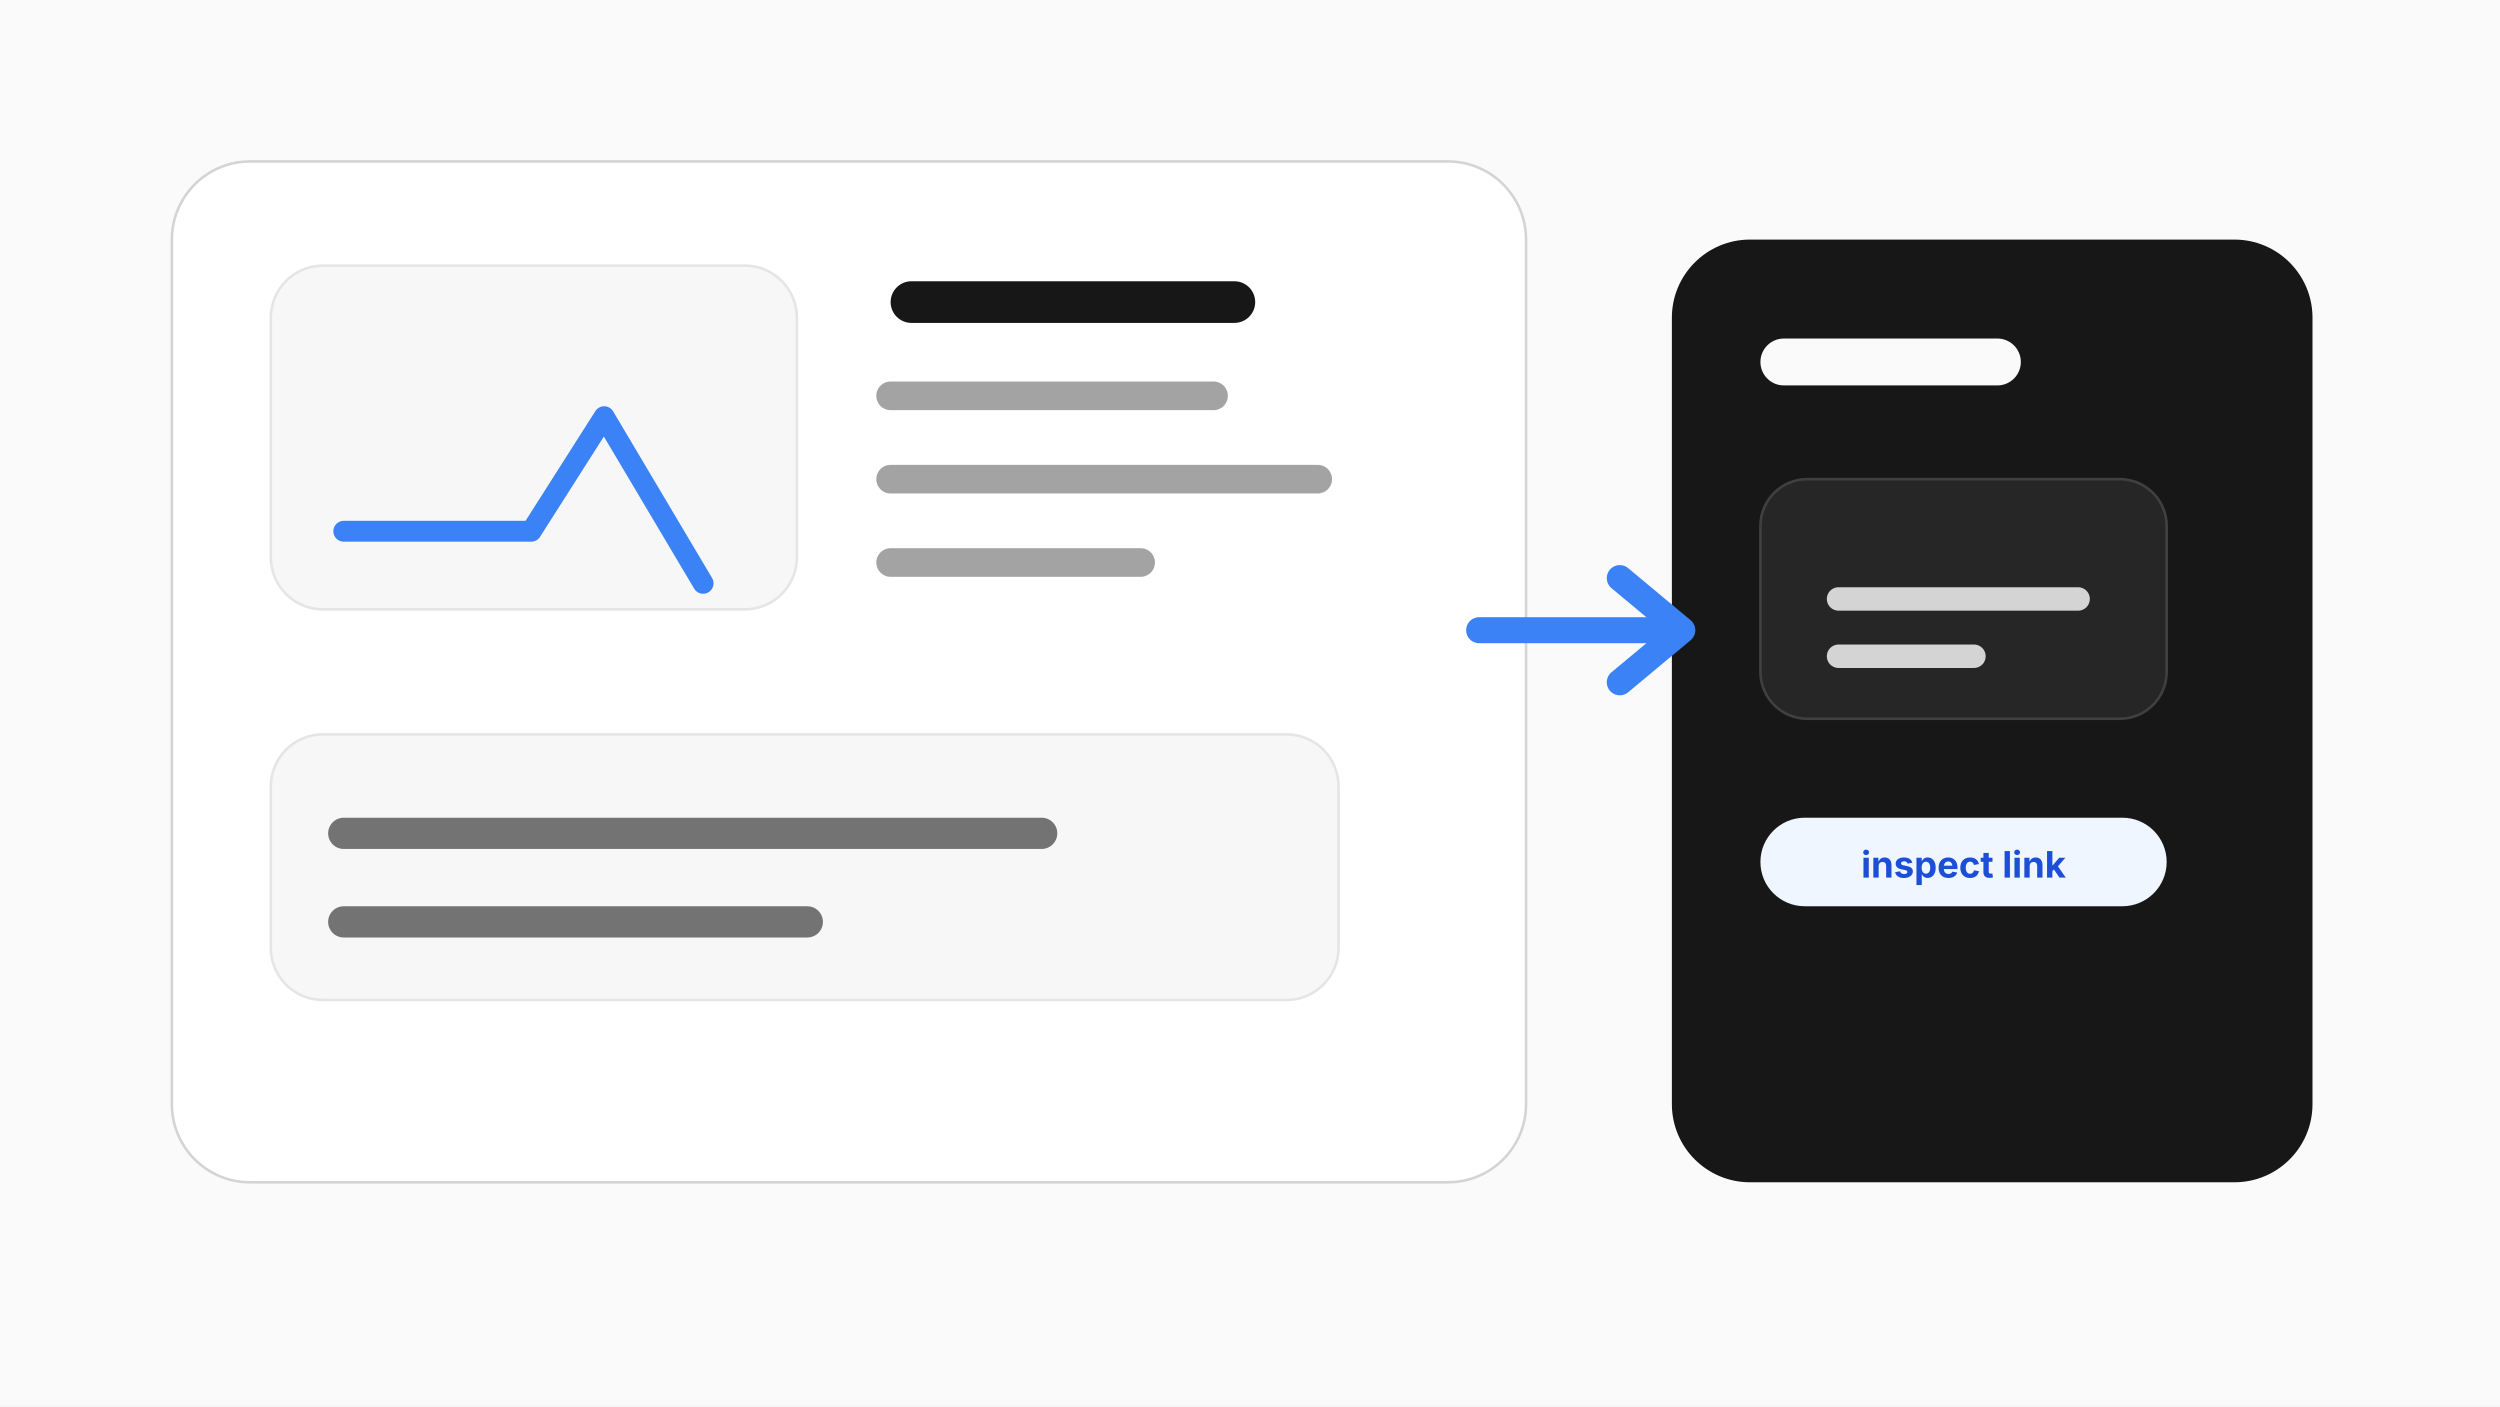
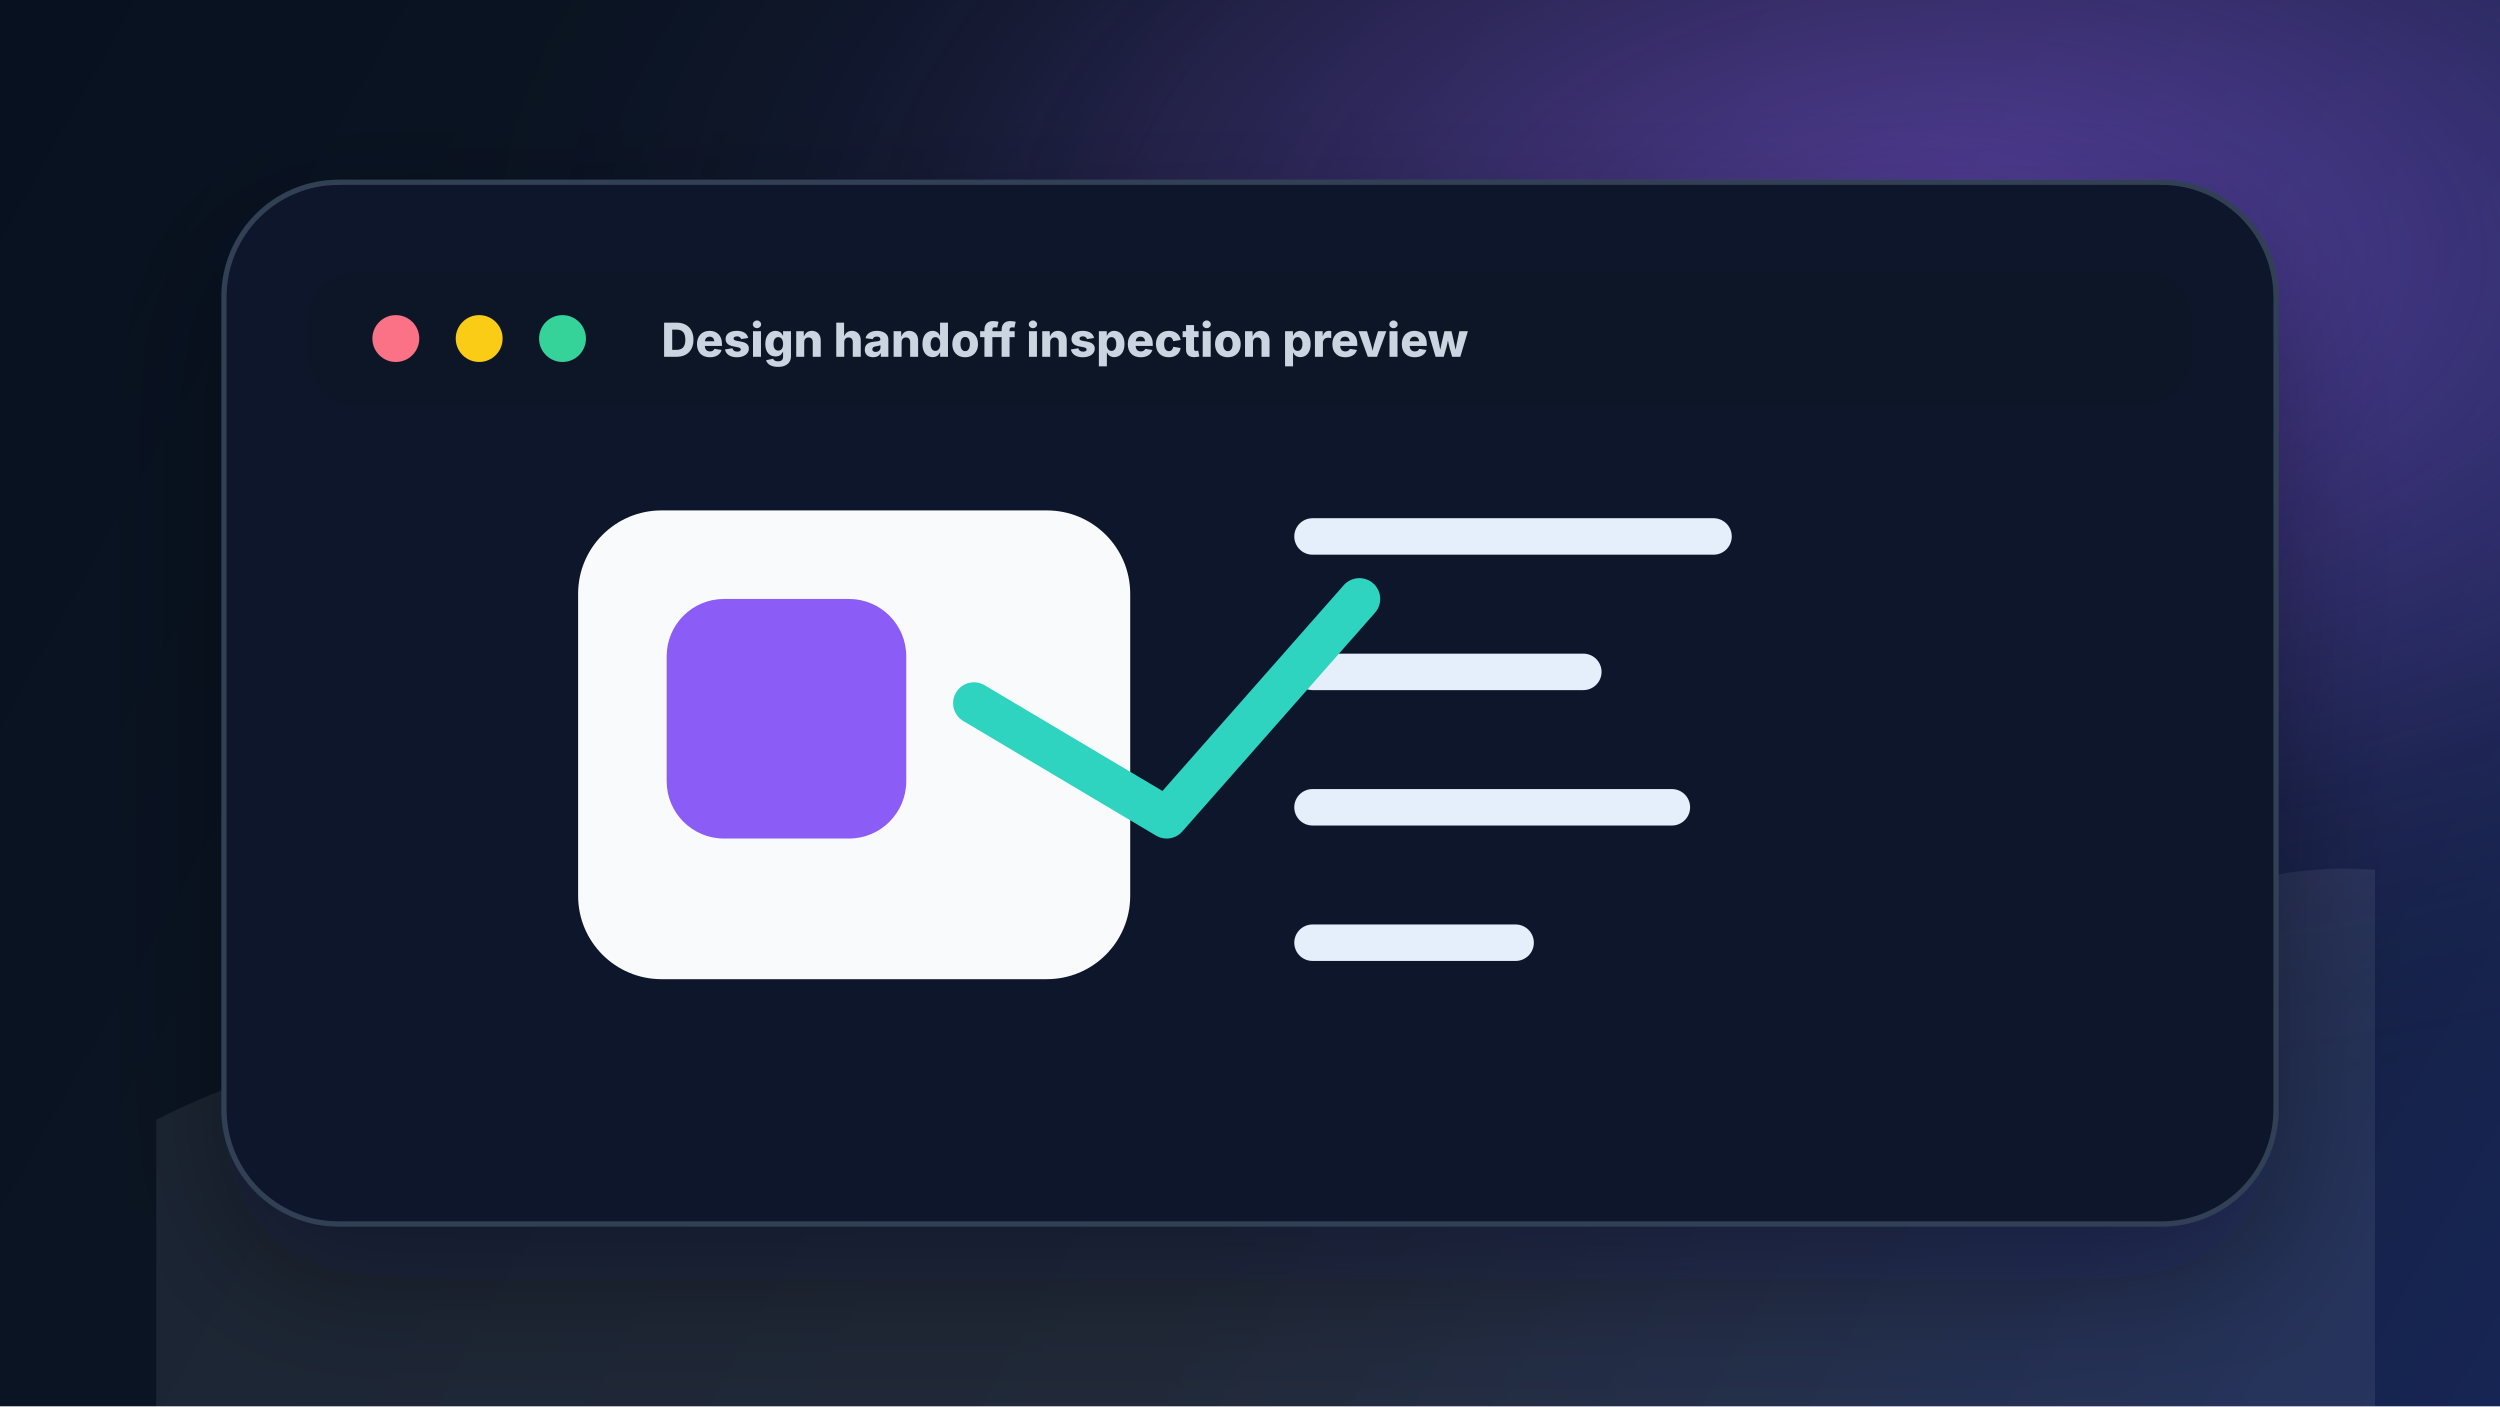
- <svg xmlns="http://www.w3.org/2000/svg" viewBox="0 0 960 540" role="img" aria-label="Design handoff preview">
-   <rect width="960" height="540" fill="#fafafa" />
-   <rect x="66" y="62" width="520" height="392" rx="30" fill="#ffffff" stroke="#d4d4d4" />
-   <rect x="104" y="102" width="202" height="132" rx="20" fill="#f7f7f7" stroke="#e5e5e5" />
-   <path d="M132 204h72l28-44 38 64" fill="none" stroke="#3b82f6" stroke-width="8" stroke-linecap="round" stroke-linejoin="round" />
-   <rect x="342" y="108" width="140" height="16" rx="8" fill="#171717" />
-   <path d="M342 152h124M342 184h164M342 216h96" stroke="#a3a3a3" stroke-width="11" stroke-linecap="round" />
-   <rect x="104" y="282" width="410" height="102" rx="20" fill="#f7f7f7" stroke="#e5e5e5" />
-   <path d="M132 320h268M132 354h178" stroke="#737373" stroke-width="12" stroke-linecap="round" />
-   <rect x="642" y="92" width="246" height="362" rx="30" fill="#171717" />
-   <rect x="676" y="130" width="100" height="18" rx="9" fill="#fafafa" />
-   <rect x="676" y="184" width="156" height="92" rx="18" fill="#262626" stroke="#404040" />
-   <path d="M706 230h92M706 252h52" stroke="#d4d4d4" stroke-width="9" stroke-linecap="round" />
-   <rect x="676" y="314" width="156" height="34" rx="17" fill="#eff6ff" />
-   <text x="754" y="337" text-anchor="middle" font-family="Inter, -apple-system, BlinkMacSystemFont, 'Segoe UI', sans-serif" font-size="14" font-weight="750" fill="#1d4ed8">inspect link</text>
-   <path d="M568 242h72" stroke="#3b82f6" stroke-width="10" stroke-linecap="round" />
-   <path d="M622 222l24 20-24 20" fill="none" stroke="#3b82f6" stroke-width="10" stroke-linecap="round" stroke-linejoin="round" />
+ <svg xmlns="http://www.w3.org/2000/svg" viewBox="0 0 960 540" width="960" height="540" role="img" aria-label="Design handoff inspection preview">
+   <defs>
+     <linearGradient id="bg" x1="0" y1="0" x2="960" y2="540" gradientUnits="userSpaceOnUse">
+       <stop stop-color="#07111f" />
+       <stop offset=".58" stop-color="#101827" />
+       <stop offset="1" stop-color="#172554" />
+     </linearGradient>
+     <radialGradient id="halo" cx="78%" cy="18%" r="62%">
+       <stop stop-color="#8b5cf6" stop-opacity=".55" />
+       <stop offset=".66" stop-color="#8b5cf6" stop-opacity=".08" />
+       <stop offset="1" stop-color="#07111f" stop-opacity="0" />
+     </radialGradient>
+     <filter id="shadow" x="-20%" y="-20%" width="140%" height="140%">
+       <feDropShadow dx="0" dy="20" stdDeviation="24" flood-color="#020617" flood-opacity=".34" />
+     </filter>
+   </defs>
+   <rect width="960" height="540" fill="url(#bg)" />
+   <rect width="960" height="540" fill="url(#halo)" />
+   <path d="M60 430C174 372 276 412 410 448c148 40 254 12 376-72 48-33 86-45 126-42v206H60z" fill="#e0f2fe" opacity=".08" />
+   <g filter="url(#shadow)">
+     <rect x="86" y="70" width="788" height="400" rx="44" fill="#0f172a" stroke="#334155" stroke-width="2" />
+     <rect x="118" y="104" width="724" height="52" rx="20" fill="#111827" />
+     <circle cx="152" cy="130" r="9" fill="#fb7185" />
+     <circle cx="184" cy="130" r="9" fill="#facc15" />
+     <circle cx="216" cy="130" r="9" fill="#34d399" />
+     <text x="254" y="137" font-family="Inter, system-ui, sans-serif" font-size="18" font-weight="800" fill="#cbd5e1">Design handoff inspection preview</text>
+     <rect x="222" y="196" width="212" height="180" rx="32" fill="#f8fafc" />
+     <rect x="256" y="230" width="92" height="92" rx="22" fill="#8b5cf6" />
+     <path d="M504 206h154M504 258h104M504 310h138M504 362h78" stroke="#e5eefb" stroke-width="14" stroke-linecap="round" />
+     <path d="M374 270l74 44 74-84" fill="none" stroke="#2dd4bf" stroke-width="16" stroke-linecap="round" stroke-linejoin="round" />
+   </g>
</svg>
